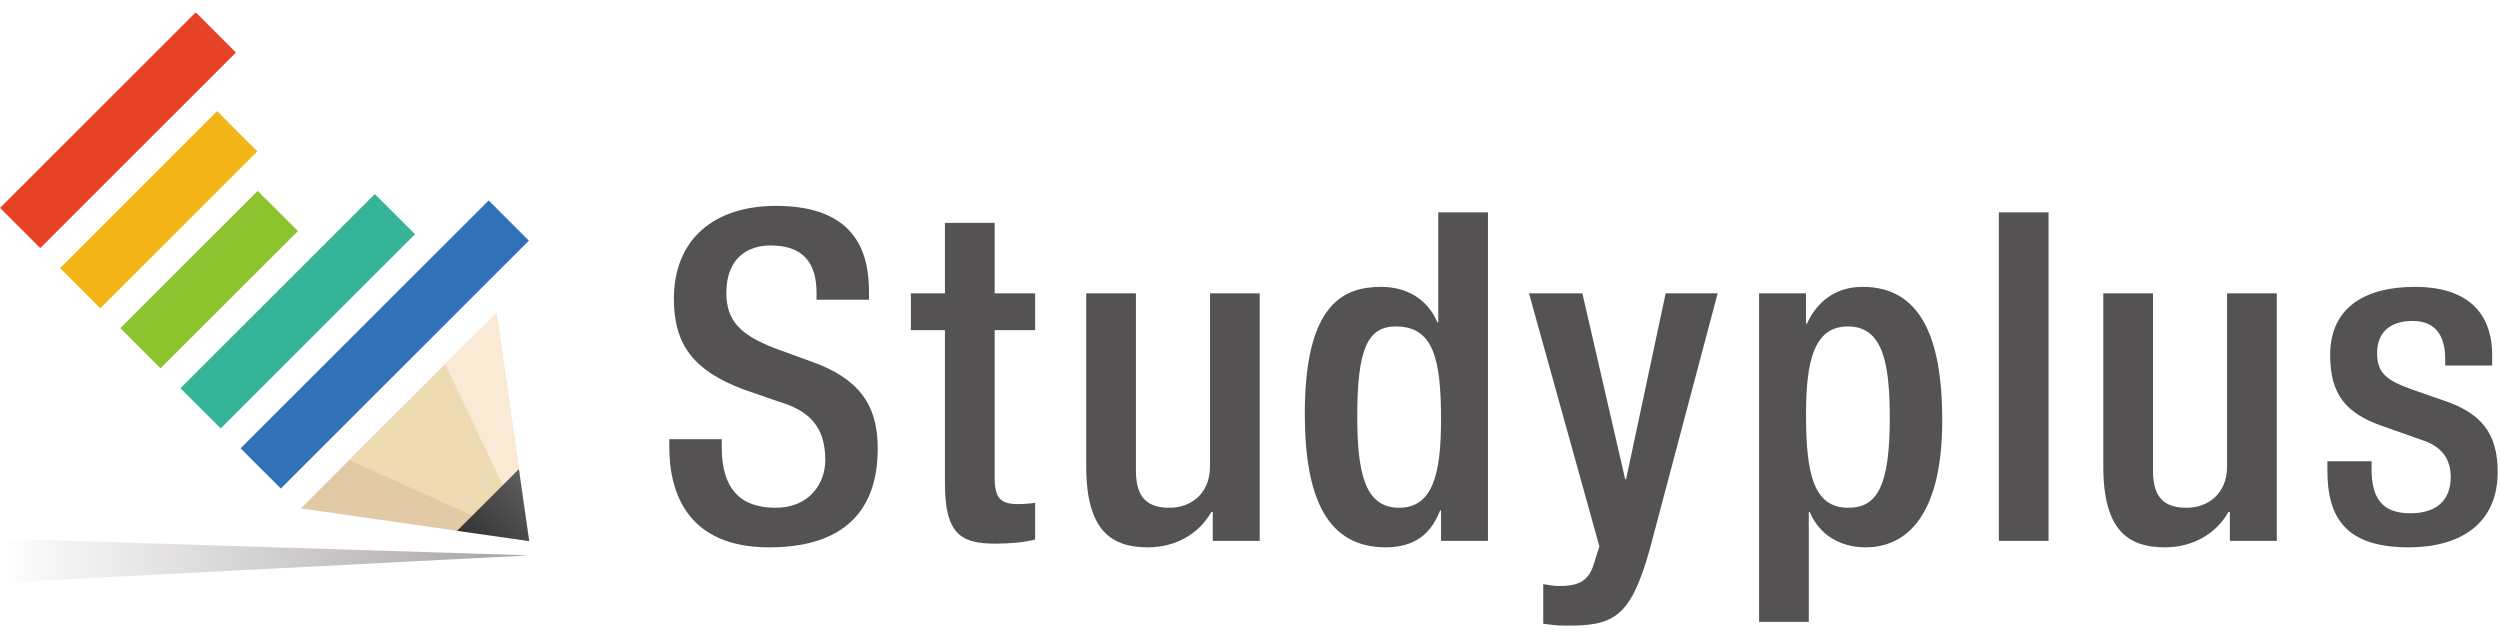
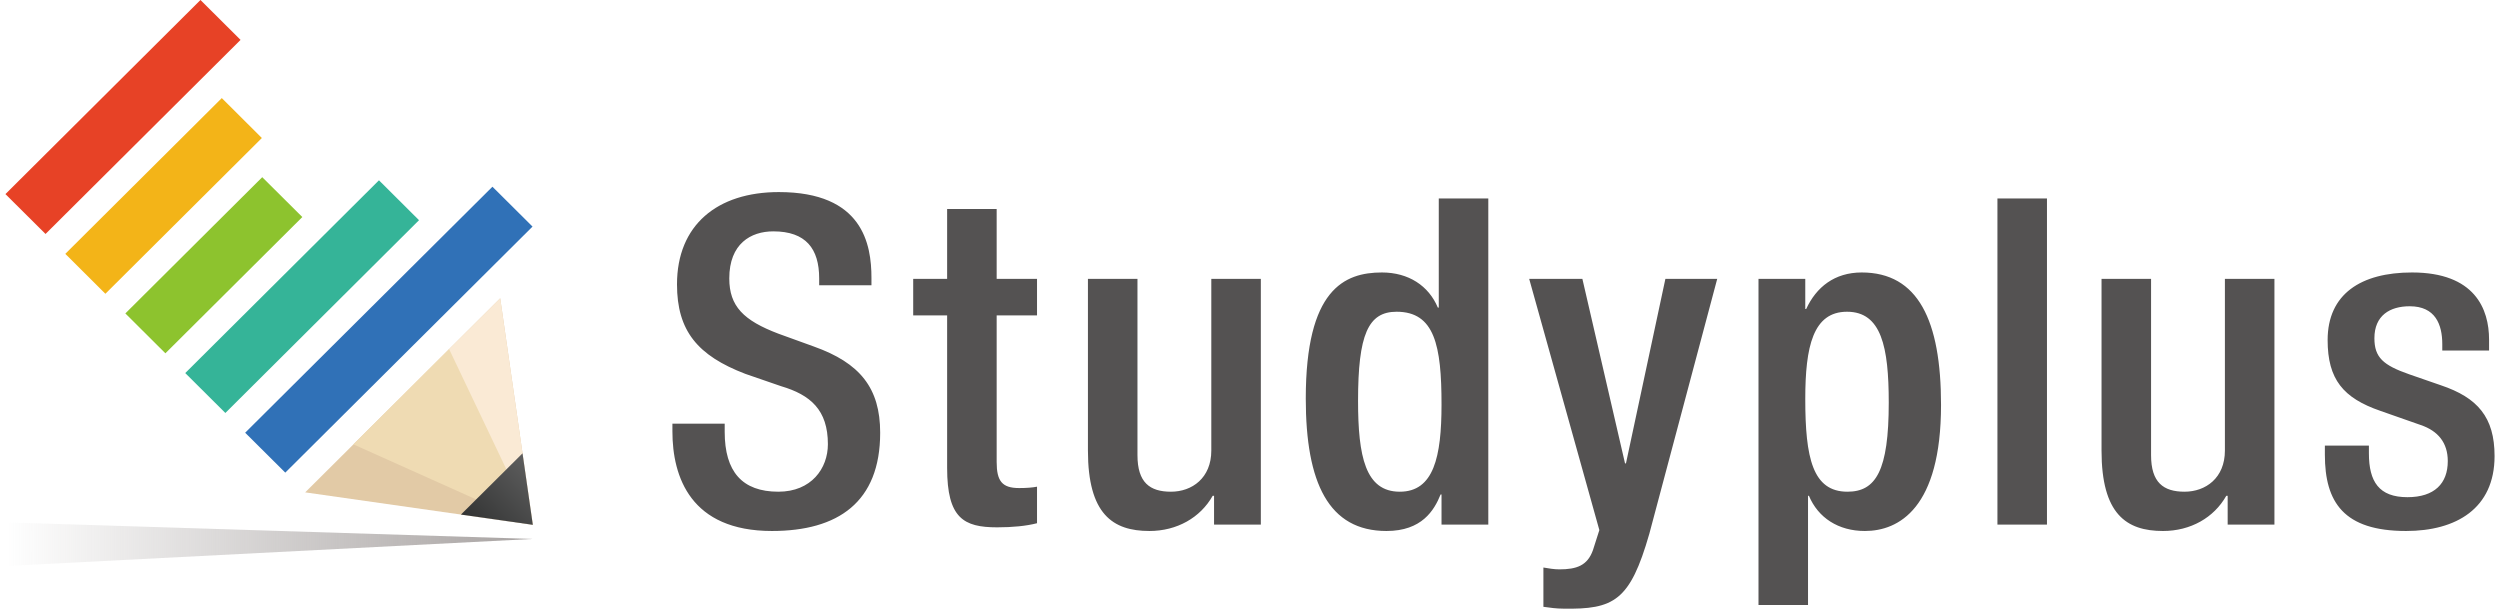
- <svg xmlns="http://www.w3.org/2000/svg" width="201px" height="51px" viewBox="0 0 201 51" version="1.1">
+ <svg xmlns="http://www.w3.org/2000/svg" width="230" height="56" viewBox="0 0 230 56" fill="none">
+   <path fill-rule="evenodd" clip-rule="evenodd" d="M228.994 32.252V31.244C228.994 28.428 227.686 25.067 221.905 25.067C217.222 25.067 214.142 27.041 214.142 31.286C214.142 34.9 215.577 36.623 218.994 37.799L222.707 39.102C224.31 39.648 225.196 40.741 225.196 42.422C225.196 44.48 223.973 45.741 221.483 45.741C218.867 45.741 217.939 44.312 217.939 41.707V40.993H213.888V41.833C213.888 46.203 215.618 48.851 221.358 48.851C225.956 48.851 229.5 46.792 229.5 41.959C229.5 38.387 227.939 36.581 224.563 35.446L221.652 34.437C219.247 33.597 218.445 32.883 218.445 31.118C218.445 29.017 219.88 28.176 221.694 28.176C224.057 28.176 224.69 29.857 224.69 31.664V32.252H228.994ZM204.945 48.263H209.248V25.655H204.691V41.455C204.691 43.976 202.919 45.237 200.978 45.237C199.037 45.237 197.898 44.397 197.898 41.875V25.655H193.341V41.455C193.341 47.296 195.62 48.851 198.995 48.851C201.527 48.851 203.679 47.632 204.818 45.615H204.945V48.263ZM183.764 48.263H188.321V18.259H183.764V48.263ZM166.085 36.706C166.085 31.874 166.803 28.68 169.925 28.68C173.089 28.68 173.765 31.916 173.765 37.043C173.765 43.304 172.583 45.237 169.967 45.237C166.76 45.237 166.085 42.127 166.085 36.706ZM161.782 55.658H166.338V45.615H166.423C167.267 47.632 169.123 48.851 171.57 48.851C174.693 48.851 178.575 46.75 178.575 37.253C178.575 29.479 176.465 25.067 171.275 25.067C168.786 25.067 167.098 26.411 166.17 28.428H166.085V25.655H161.782V55.658ZM140.685 25.655L147.14 48.767L146.55 50.616C146.043 52.044 145.031 52.381 143.469 52.381C142.963 52.381 142.499 52.297 141.993 52.212V55.826C142.583 55.91 143.216 55.995 143.807 55.995C148.491 56.078 149.967 55.28 151.739 49.103L157.984 25.655H153.216L149.588 42.632H149.503L145.579 25.655H140.685ZM132.62 37.211C132.62 42.043 131.903 45.237 128.78 45.237C125.616 45.237 124.941 42.001 124.941 36.875C124.941 30.782 125.869 28.68 128.485 28.68C131.987 28.68 132.62 31.79 132.62 37.211ZM132.62 48.263H136.924V18.259H132.367V28.302H132.282C131.439 26.285 129.582 25.067 127.135 25.067C123.675 25.067 120.131 26.621 120.131 36.664C120.131 44.438 122.24 48.851 127.557 48.851C130.806 48.851 131.945 46.96 132.536 45.489H132.62V48.263ZM111.693 48.263H115.997V25.655H111.44V41.455C111.44 43.976 109.668 45.237 107.727 45.237C105.786 45.237 104.647 44.397 104.647 41.875V25.655H100.09V41.455C100.09 47.296 102.368 48.851 105.744 48.851C108.275 48.851 110.427 47.632 111.566 45.615H111.693V48.263ZM84.014 29.017H87.136V43.052C87.136 47.674 88.655 48.515 91.735 48.515C93.17 48.515 94.436 48.389 95.406 48.136V44.775C94.984 44.859 94.436 44.901 93.761 44.901C92.2 44.901 91.693 44.27 91.693 42.505V29.017H95.406V25.655H91.693V19.226H87.136V25.655H84.014V29.017ZM61.862 38.976V39.69C61.862 43.892 63.55 48.851 71.018 48.851C77.094 48.851 80.976 46.203 80.976 39.816C80.976 35.698 79.12 33.387 74.858 31.874L71.609 30.697C68.402 29.479 67.094 28.176 67.094 25.613C67.094 22.419 69.077 21.285 71.145 21.285C74.141 21.285 75.364 22.881 75.364 25.613V26.243H80.174V25.571C80.174 22.461 79.373 17.671 71.651 17.671C65.997 17.671 62.284 20.696 62.284 26.159C62.284 30.445 64.183 32.715 68.571 34.395L71.862 35.53C74.563 36.328 76.166 37.715 76.166 40.867C76.166 43.094 74.647 45.237 71.609 45.237C68.276 45.237 66.672 43.388 66.672 39.732V38.976H61.862Z" fill="#545252" />
+   <path fill-rule="evenodd" clip-rule="evenodd" d="M0.521 52.075L49.019 49.582L0.521 48.058V52.075Z" fill="url(#paint0_linear)" />
+   <path fill-rule="evenodd" clip-rule="evenodd" d="M18.443 0L0.5 17.857L4.189 21.525L22.131 3.67L18.443 0Z" fill="#E74226" />
+   <path d="M20.405 9.024L6.008 23.354L9.695 27.027L24.091 12.697L20.405 9.024Z" fill="#F3B418" />
+   <path fill-rule="evenodd" clip-rule="evenodd" d="M27.814 19.968L15.216 32.504L11.532 28.835L24.126 16.301L27.814 19.968Z" fill="#8DC32E" />
+   <path fill-rule="evenodd" clip-rule="evenodd" d="M38.549 20.258L20.733 37.994L17.043 34.322L34.864 16.588L38.549 20.258Z" fill="#35B498" />
+   <path fill-rule="evenodd" clip-rule="evenodd" d="M22.555 39.81L26.246 43.482L48.992 20.846L45.304 17.178L22.555 39.81Z" fill="#3071B7" />
+   <path fill-rule="evenodd" clip-rule="evenodd" d="M28.077 45.298L49.021 48.283L46.02 27.441L28.077 45.298Z" fill="#E2CAA6" />
+   <path fill-rule="evenodd" clip-rule="evenodd" d="M36.504 36.91L49.021 48.283L46.02 27.441L36.504 36.91Z" fill="#FAEAD5" />
+   <path fill-rule="evenodd" clip-rule="evenodd" d="M32.514 40.881L49.02 48.283L41.319 32.118L32.514 40.881Z" fill="#EFDBB3" />
+   <path fill-rule="evenodd" clip-rule="evenodd" d="M42.406 47.34L49.019 48.283L48.073 41.707L42.406 47.34Z" fill="url(#paint1_linear)" />
  <defs>
-     <linearGradient x1="0%" y1="50.006%" x2="100.001%" y2="50.006%" id="linearGradient-1">
-       <stop stop-color="#A7A2A1" stop-opacity="0" offset="0%" />
-       <stop stop-color="#A7A2A1" offset="100%" />
+     <linearGradient id="paint0_linear" x1="0.521" y1="50.067" x2="49.02" y2="50.067" gradientUnits="userSpaceOnUse">
+       <stop stop-color="#A7A2A1" stop-opacity="0" />
+       <stop offset="1" stop-color="#A7A2A1" />
    </linearGradient>
-     <linearGradient x1="27.494%" y1="114.25%" x2="115.799%" y2="27.432%" id="linearGradient-2">
-       <stop stop-color="#323333" offset="0%" />
-       <stop stop-color="#5F5F5F" offset="100%" />
+     <linearGradient id="paint1_linear" x1="44.224" y1="49.22" x2="50.032" y2="43.478" gradientUnits="userSpaceOnUse">
+       <stop stop-color="#323333" />
+       <stop offset="1" stop-color="#5F5F5F" />
    </linearGradient>
  </defs>
-   <g id="Symbols" stroke="none" stroke-width="1" fill="none" fill-rule="evenodd">
-     <g id="studyplus_logo">
-       <g id="Group-2">
-         <path d="M200.369,29.391 L200.369,28.503 C200.369,26.024 199.222,23.064 194.153,23.064 C190.046,23.064 187.345,24.803 187.345,28.54 C187.345,31.722 188.604,33.239 191.6,34.275 L194.856,35.422 C196.262,35.903 197.039,36.865 197.039,38.345 C197.039,40.158 195.966,41.268 193.783,41.268 C191.489,41.268 190.675,40.01 190.675,37.716 L190.675,37.087 L187.123,37.087 L187.123,37.827 C187.123,41.675 188.64,44.006 193.673,44.006 C197.705,44.006 200.813,42.193 200.813,37.938 C200.813,34.793 199.444,33.202 196.484,32.203 L193.931,31.315 C191.822,30.575 191.119,29.946 191.119,28.392 C191.119,26.542 192.377,25.802 193.968,25.802 C196.04,25.802 196.595,27.282 196.595,28.873 L196.595,29.391 L200.369,29.391 L200.369,29.391 Z M179.28,43.488 L183.054,43.488 L183.054,23.582 L179.058,23.582 L179.058,37.494 C179.058,39.714 177.504,40.824 175.802,40.824 C174.1,40.824 173.101,40.084 173.101,37.864 L173.101,23.582 L169.105,23.582 L169.105,37.494 C169.105,42.637 171.103,44.006 174.063,44.006 C176.283,44.006 178.17,42.933 179.169,41.157 L179.28,41.157 L179.28,43.488 L179.28,43.488 Z M160.707,43.488 L164.703,43.488 L164.703,17.07 L160.707,17.07 L160.707,43.488 L160.707,43.488 Z M145.204,33.313 C145.204,29.058 145.833,26.246 148.571,26.246 C151.346,26.246 151.938,29.095 151.938,33.609 C151.938,39.122 150.902,40.824 148.608,40.824 C145.796,40.824 145.204,38.086 145.204,33.313 L145.204,33.313 Z M141.43,50 L145.426,50 L145.426,41.157 L145.5,41.157 C146.24,42.933 147.868,44.006 150.014,44.006 C152.752,44.006 156.156,42.156 156.156,33.794 C156.156,26.949 154.306,23.064 149.755,23.064 C147.572,23.064 146.092,24.248 145.278,26.024 L145.204,26.024 L145.204,23.582 L141.43,23.582 L141.43,50 L141.43,50 Z M122.93,23.582 L128.591,43.932 L128.073,45.56 C127.629,46.818 126.741,47.114 125.372,47.114 C124.928,47.114 124.521,47.04 124.077,46.966 L124.077,50.148 C124.595,50.222 125.15,50.296 125.668,50.296 C129.775,50.37 131.07,49.667 132.624,44.228 L138.1,23.582 L133.919,23.582 L130.737,38.53 L130.663,38.53 L127.222,23.582 L122.93,23.582 L122.93,23.582 Z M115.858,33.757 C115.858,38.012 115.229,40.824 112.491,40.824 C109.716,40.824 109.124,37.975 109.124,33.461 C109.124,28.096 109.938,26.246 112.232,26.246 C115.303,26.246 115.858,28.984 115.858,33.757 L115.858,33.757 Z M115.858,43.488 L119.632,43.488 L119.632,17.07 L115.636,17.07 L115.636,25.913 L115.562,25.913 C114.822,24.137 113.194,23.064 111.048,23.064 C108.014,23.064 104.906,24.433 104.906,33.276 C104.906,40.121 106.756,44.006 111.418,44.006 C114.267,44.006 115.266,42.341 115.784,41.046 L115.858,41.046 L115.858,43.488 L115.858,43.488 Z M97.507,43.488 L101.281,43.488 L101.281,23.582 L97.285,23.582 L97.285,37.494 C97.285,39.714 95.731,40.824 94.029,40.824 C92.327,40.824 91.328,40.084 91.328,37.864 L91.328,23.582 L87.332,23.582 L87.332,37.494 C87.332,42.637 89.33,44.006 92.29,44.006 C94.51,44.006 96.397,42.933 97.396,41.157 L97.507,41.157 L97.507,43.488 L97.507,43.488 Z M73.235,26.542 L75.973,26.542 L75.973,38.9 C75.973,42.97 77.305,43.71 80.006,43.71 C81.264,43.71 82.374,43.599 83.225,43.377 L83.225,40.417 C82.855,40.491 82.374,40.528 81.782,40.528 C80.413,40.528 79.969,39.973 79.969,38.419 L79.969,26.542 L83.225,26.542 L83.225,23.582 L79.969,23.582 L79.969,17.921 L75.973,17.921 L75.973,23.582 L73.235,23.582 L73.235,26.542 L73.235,26.542 Z M53.81,35.311 L53.81,35.94 C53.81,39.64 55.29,44.006 61.839,44.006 C67.167,44.006 70.571,41.675 70.571,36.051 C70.571,32.425 68.943,30.39 65.206,29.058 L62.357,28.022 C59.545,26.949 58.398,25.802 58.398,23.545 C58.398,20.733 60.137,19.734 61.95,19.734 C64.577,19.734 65.65,21.14 65.65,23.545 L65.65,24.1 L69.868,24.1 L69.868,23.508 C69.868,20.77 69.165,16.552 62.394,16.552 C57.436,16.552 54.18,19.216 54.18,24.026 C54.18,27.8 55.845,29.798 59.693,31.278 L62.579,32.277 C64.947,32.98 66.353,34.201 66.353,36.976 C66.353,38.937 65.021,40.824 62.357,40.824 C59.434,40.824 58.028,39.196 58.028,35.977 L58.028,35.311 L53.81,35.311 L53.81,35.311 Z" id="Shape" fill="#545252" />
-         <g id="Group">
-           <polygon id="SVGID_2_" fill="url(#linearGradient-1)" points="0.019 46.845 42.548 44.65 0.019 43.308" />
-           <polygon id="Shape" fill="#E74226" points="15.735 0.993 0.001 16.716 3.236 19.946 18.969 4.224" />
-           <rect id="Rectangle-path" fill="#F3B418" transform="translate(12.7599, 16.86426) rotate(-44.98379) translate(-12.7599, -16.86426) " x="3.835" y="14.578" width="17.849" height="4.573" />
-           <polygon id="Shape" fill="#8DC32E" points="23.953 18.575 12.906 29.613 9.675 26.382 20.719 15.346" />
-           <polygon id="Shape" fill="#35B498" points="33.367 18.83 17.744 34.447 14.508 31.213 30.135 15.599" />
-           <polygon id="Shape" fill="#3071B7" points="19.341 36.046 22.578 39.279 42.524 19.348 39.29 16.118" />
-           <polygon id="Shape" fill="#E2CAA6" points="24.183 40.878 42.549 43.506 39.918 25.155" />
-           <polygon id="Shape" fill="#FAEAD5" points="31.573 33.492 42.549 43.506 39.918 25.155" />
-           <polygon id="Shape" fill="#EFDBB3" points="28.074 36.989 42.549 43.506 35.795 29.273" />
-           <polygon id="SVGID_1_" fill="url(#linearGradient-2)" points="36.749 42.676 42.548 43.506 41.718 37.716" />
-         </g>
-       </g>
-     </g>
-   </g>
</svg>
